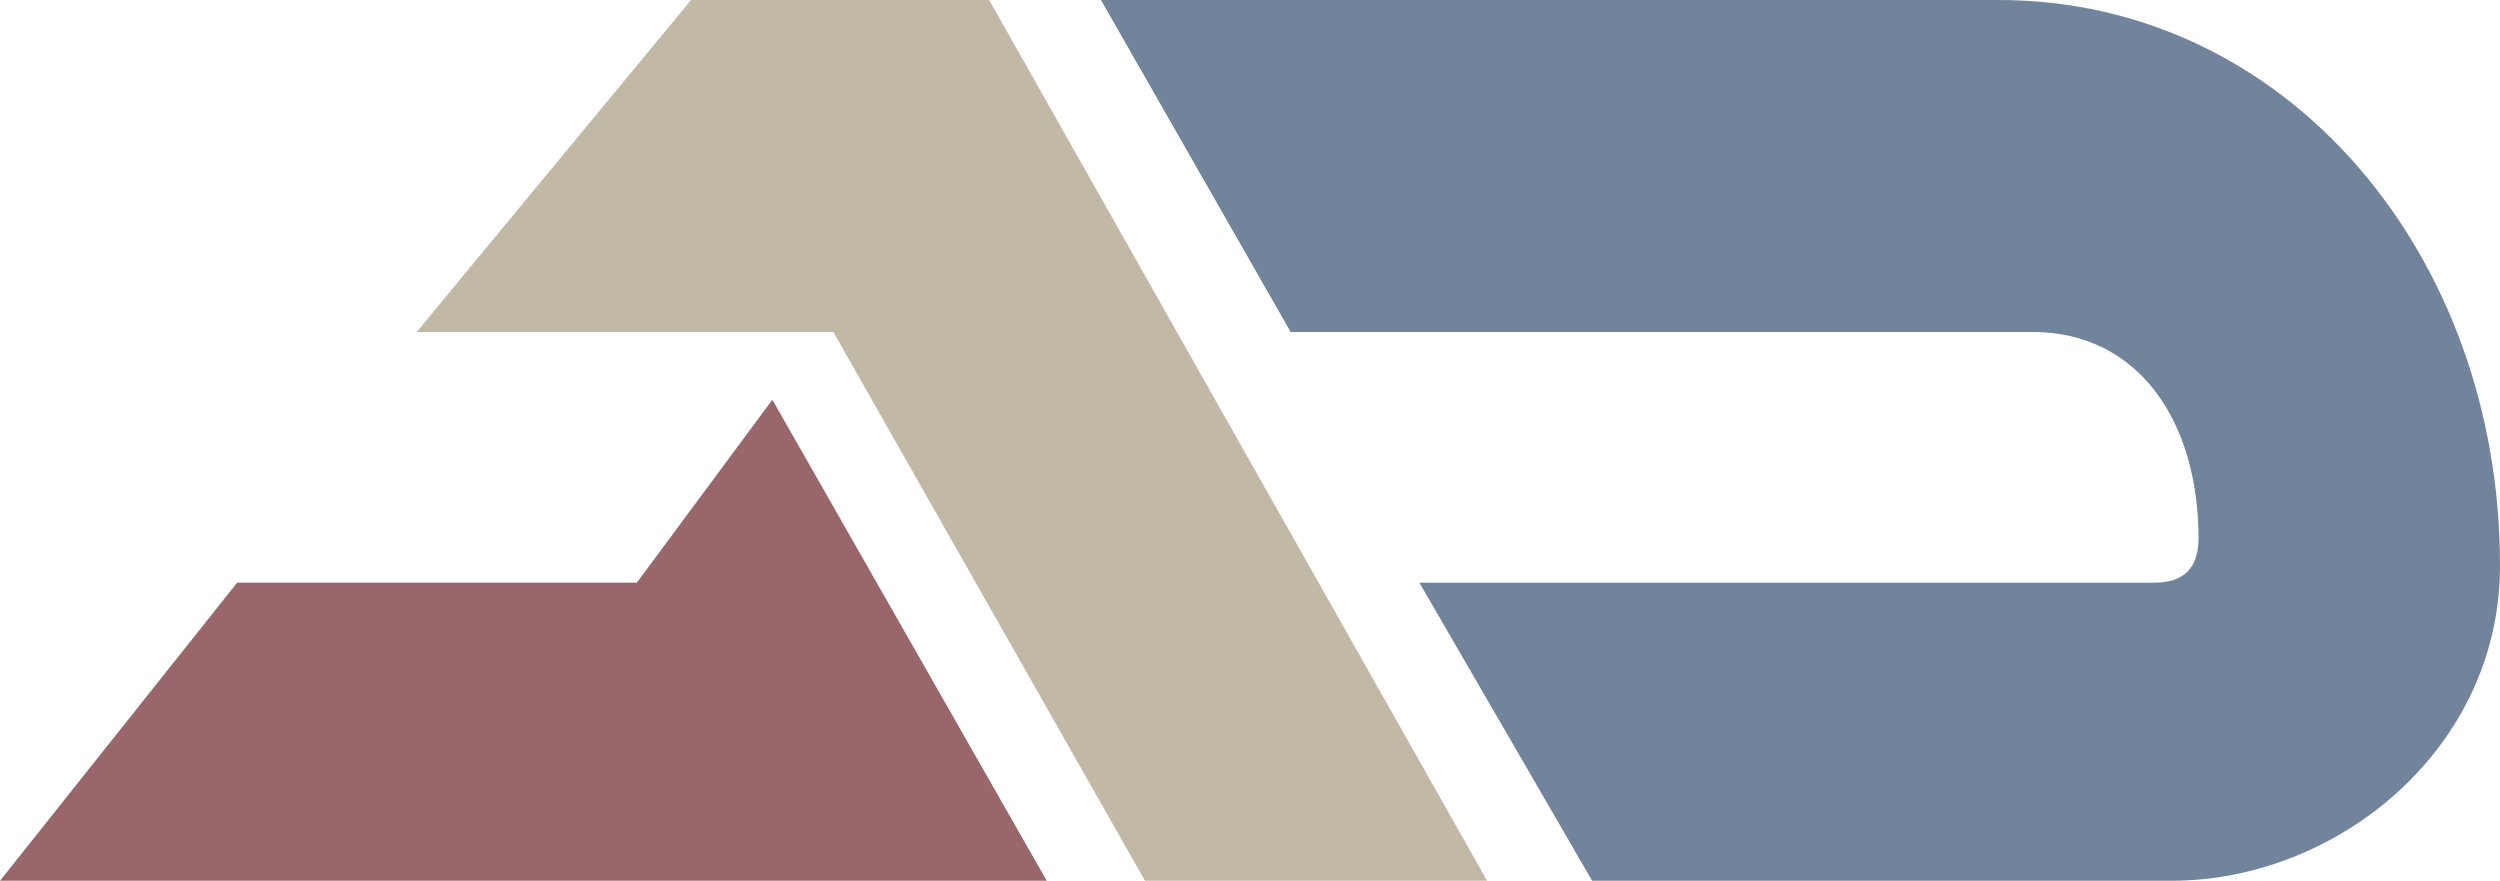
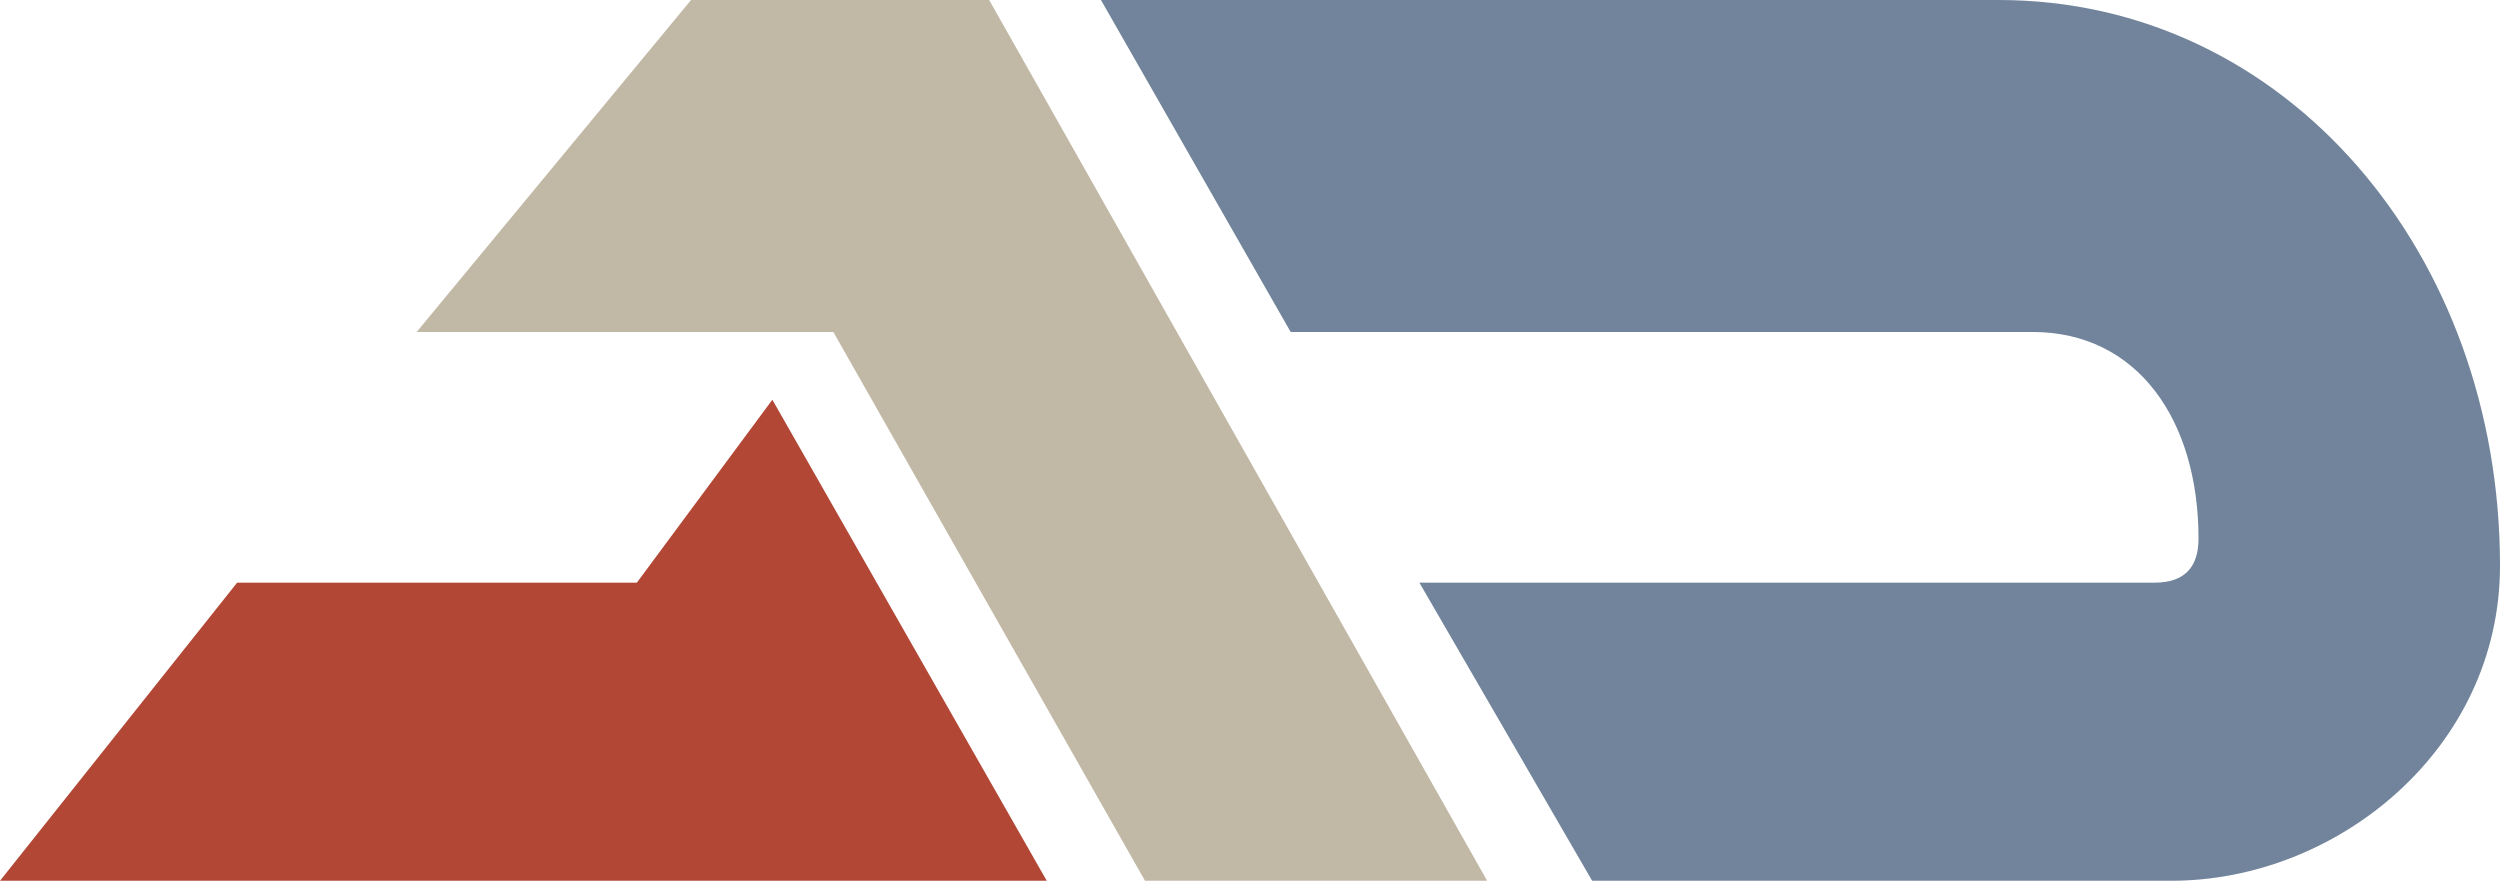
<svg xmlns="http://www.w3.org/2000/svg" viewBox="0 0 738 260" role="img" aria-labelledby="title">
  <g>
-     <path fill="#99676b" d="M0 260 70 172H188L228 118 309 260Z" />
+     <path fill="#b24735" d="M0 260 70 172H188L228 118 309 260Z" />
    <path fill="#c1b8a5" d="M123 98 204 0H292L439 260H338L246 98Z" />
    <path fill="#71849b" d="M325 0H590C675 0 738 75 738 167C738 221 690 260 641 260H470L419 172H636Q649 172 649 159C649 124 631 98 600 98H381Z" />
  </g>
</svg>
